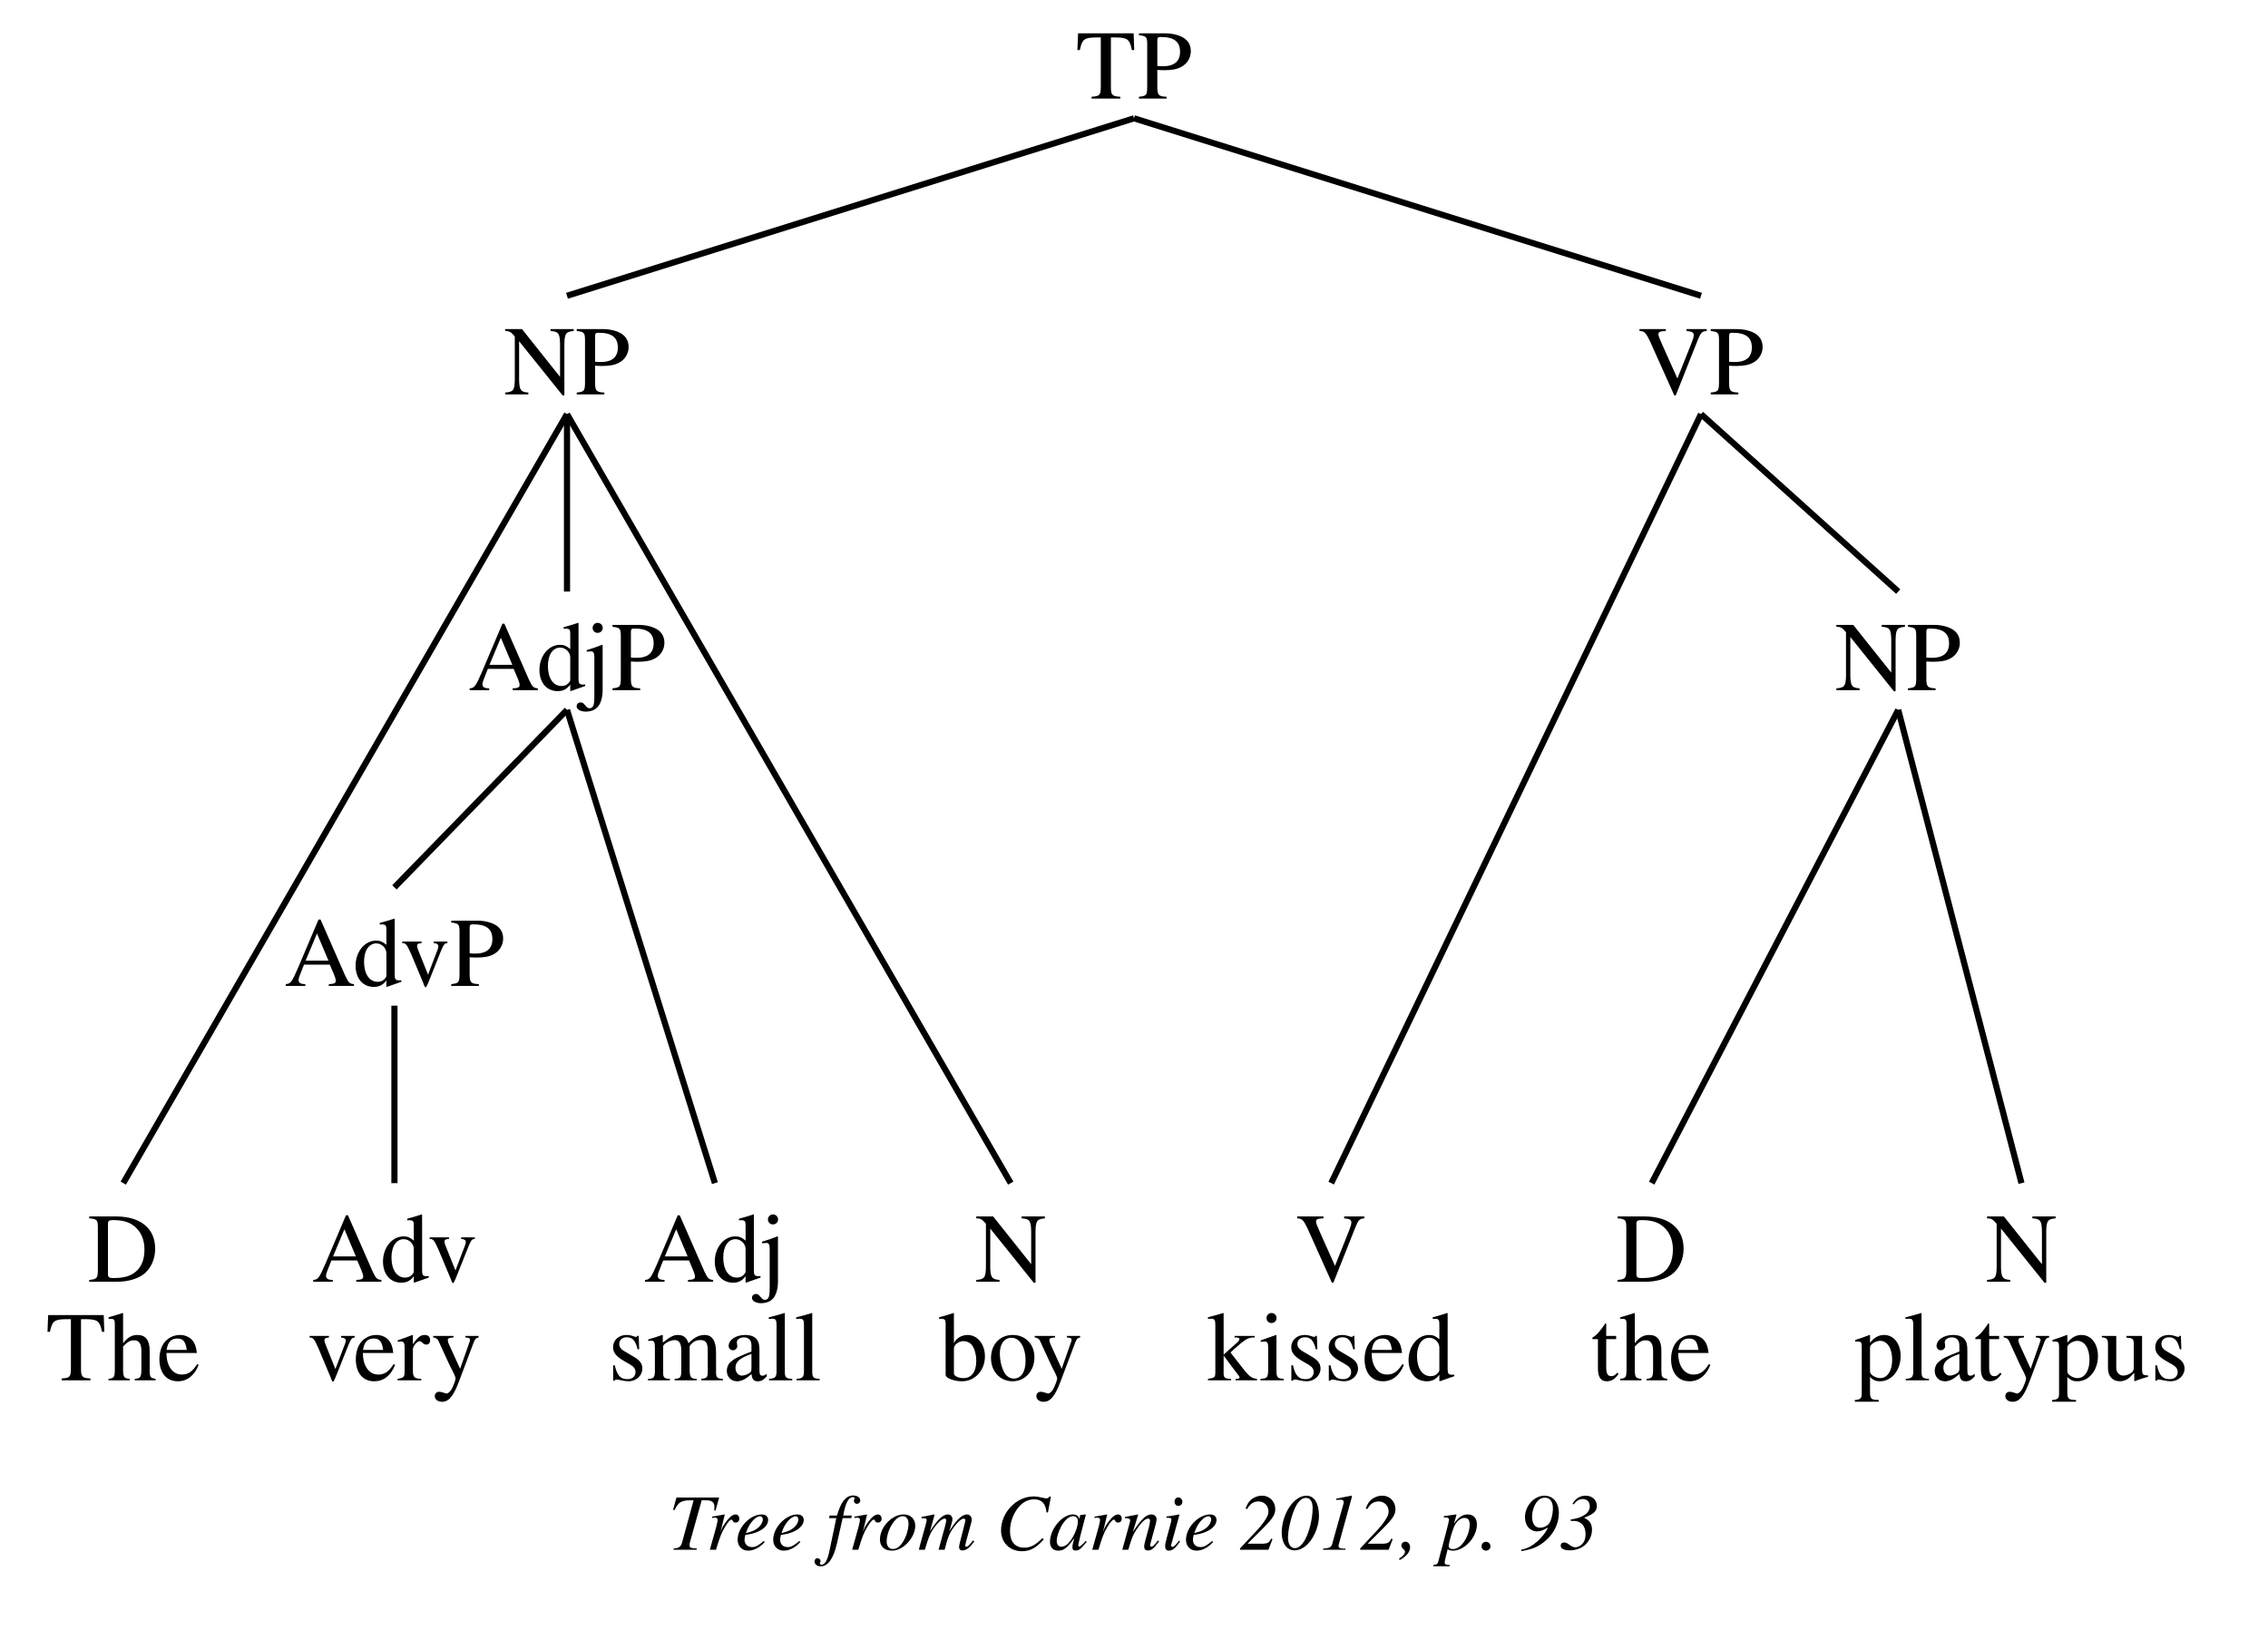
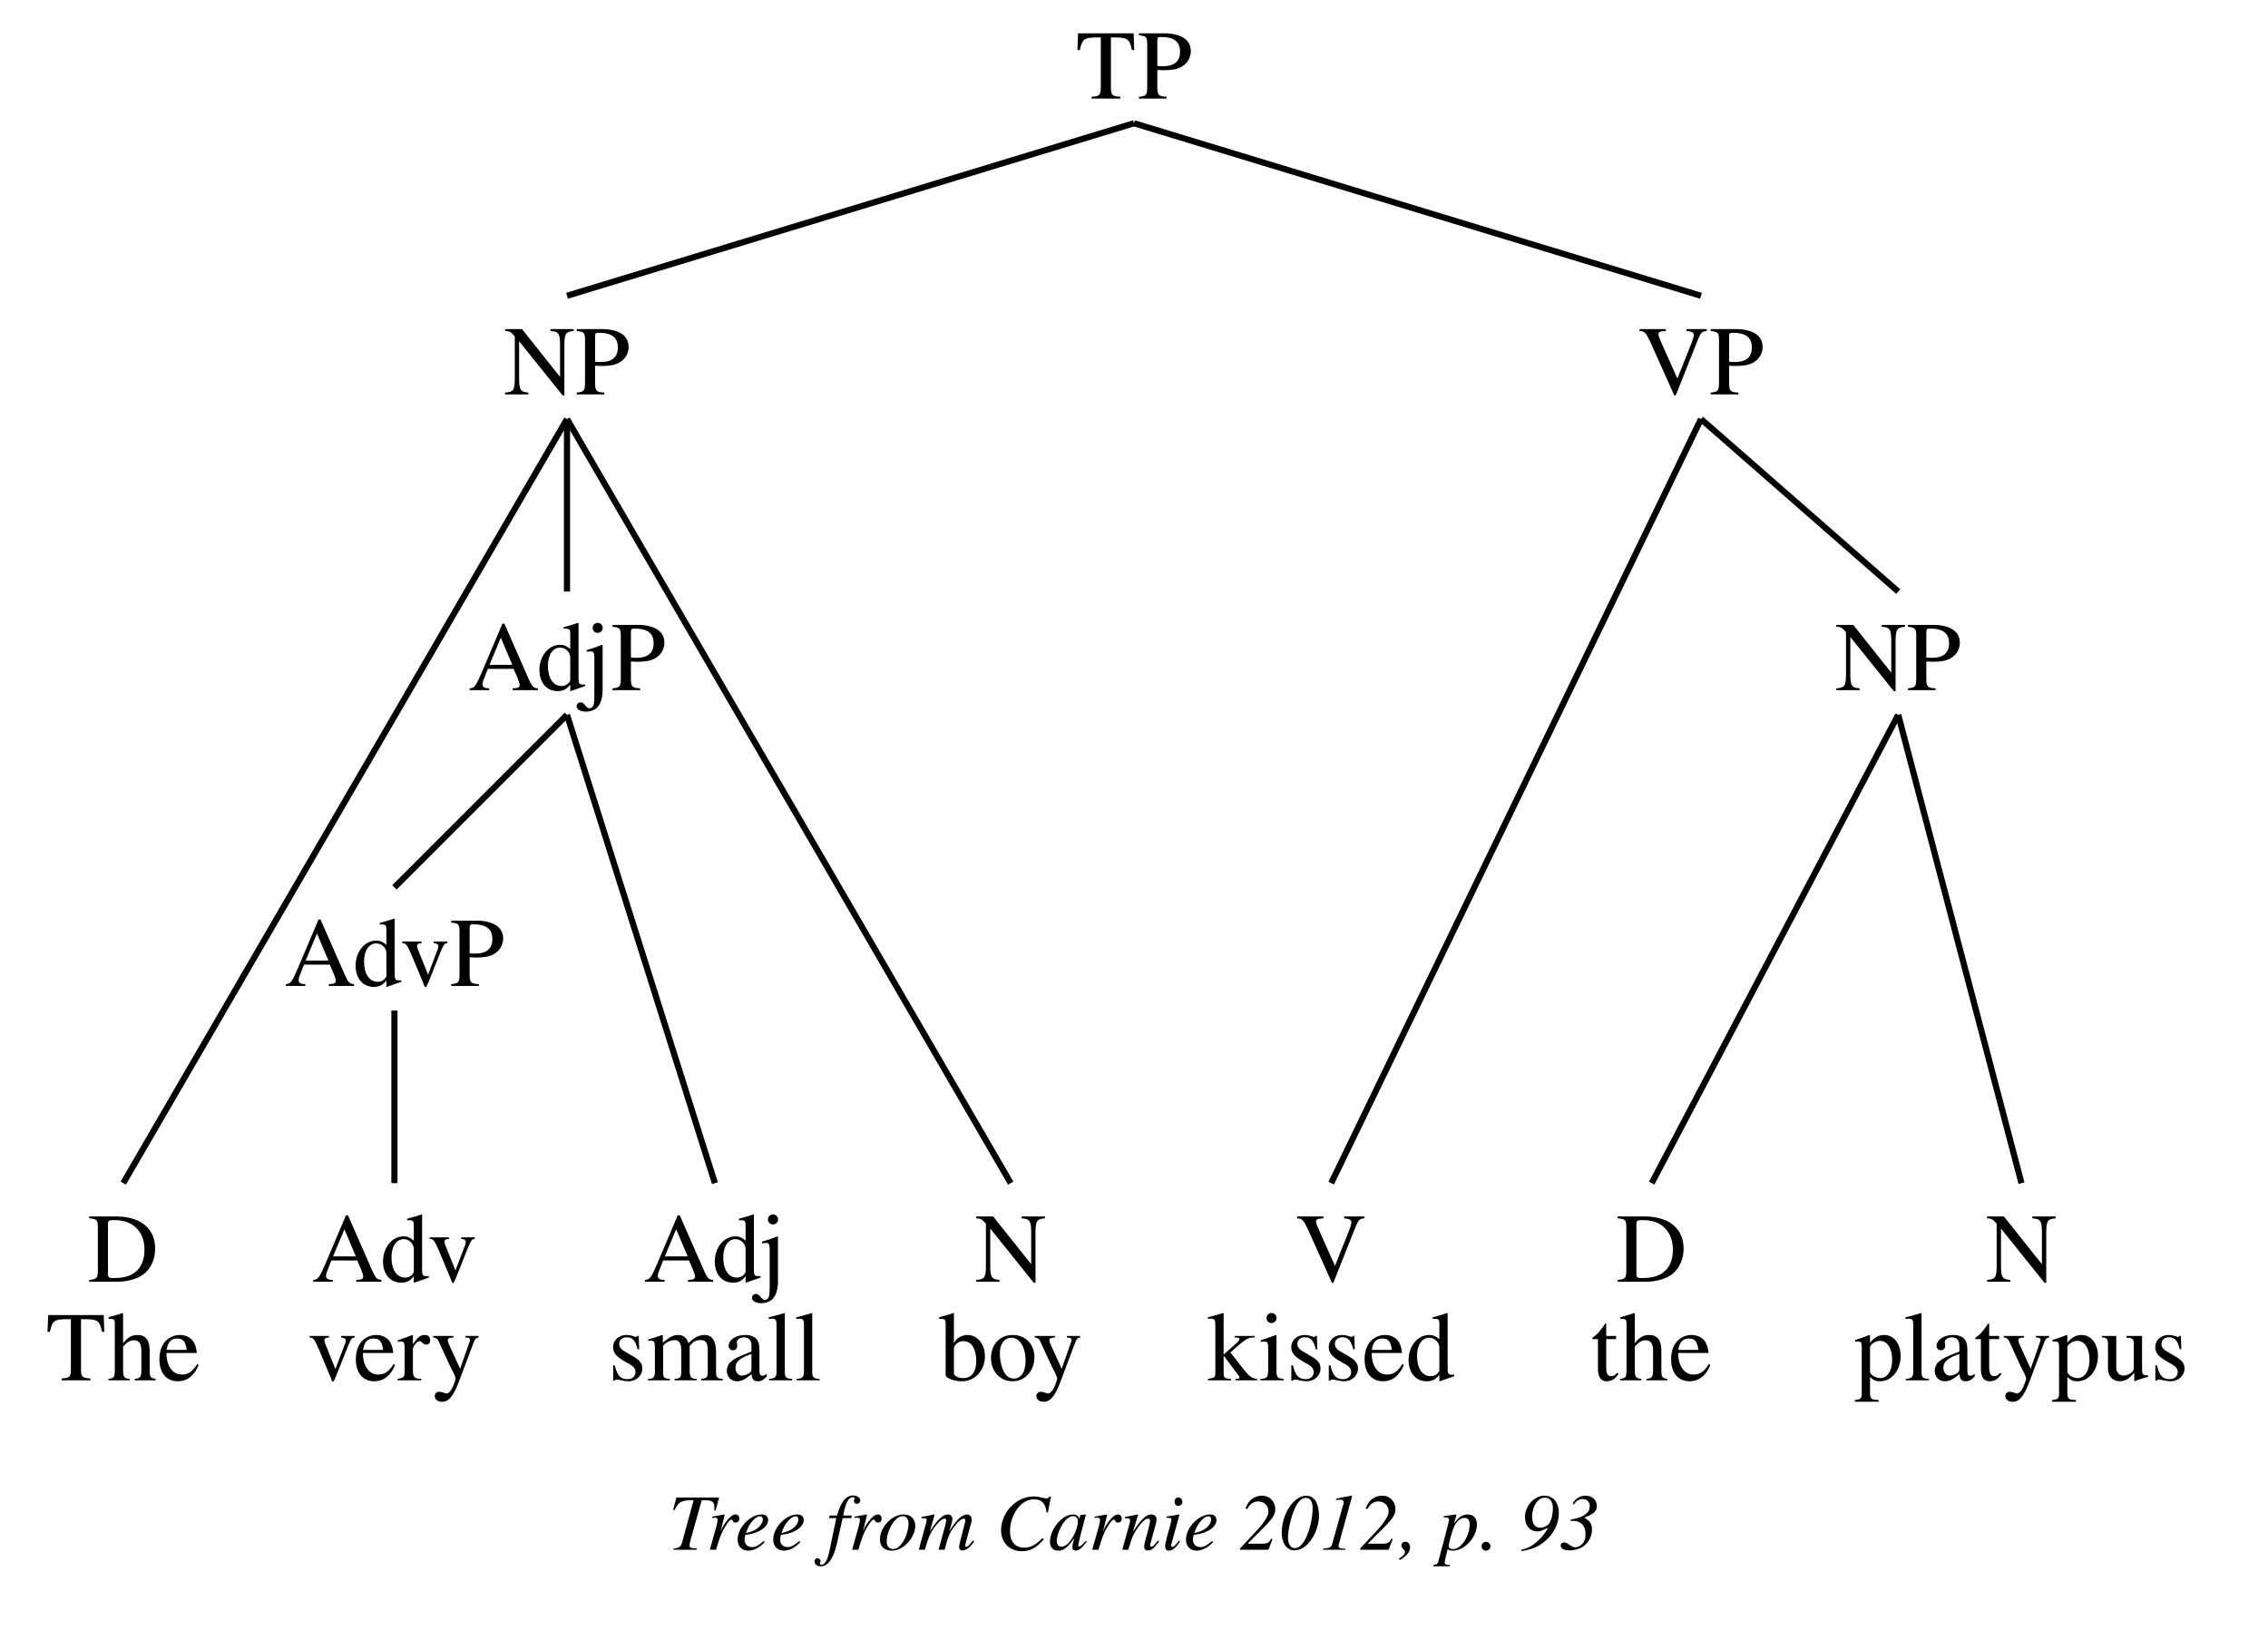
<svg xmlns="http://www.w3.org/2000/svg" baseProfile="full" height="264.5px" preserveAspectRatio="xMidYMid meet" version="1.1" viewBox="0,0,368.0,264.5" width="368px">
  <defs />
  <svg height="232.0" width="368.0" x="0" y="0">
    <defs />
-     <svg baseProfile="full" height="232px" preserveAspectRatio="xMidYMid meet" style="font-family: times, serif; font-weight: normal; font-style: normal; font-size: 16px;" version="1.1" viewBox="0,0,368.0,232.0" width="368px">
+     <svg baseProfile="full" height="232px" preserveAspectRatio="xMidYMid meet" style="font-family: times, serif; font-weight: normal; font-style: normal; font-size: 16px" version="1.1" viewBox="0,0,368.0,232.0" width="368px">
      <defs />
      <svg width="100%" x="0" y="0px">
        <defs />
        <text text-anchor="middle" x="50%" y="16px">TP</text>
      </svg>
      <svg width="50%" x="0%" y="48px">
        <defs />
        <svg width="100%" x="0" y="0px">
          <defs />
          <text text-anchor="middle" x="50%" y="16px">NP</text>
        </svg>
        <svg width="21.739%" x="0%" y="144px">
          <defs />
          <svg width="100%" x="0" y="0px">
            <defs />
            <text text-anchor="middle" x="50%" y="16px">D</text>
            <text text-anchor="middle" x="50%" y="32px">The</text>
          </svg>
        </svg>
-         <line stroke="black" x1="50%" x2="10.87%" y1="19.2px" y2="144px" />
+         <line stroke="black" x1="50%" x2="10.87%" y1="20px" y2="144px" />
        <svg width="56.522%" x="21.739%" y="48px">
          <defs />
          <svg width="100%" x="0" y="0px">
            <defs />
            <text text-anchor="middle" x="50%" y="16px">AdjP</text>
          </svg>
          <svg width="46.154%" x="0%" y="48px">
            <defs />
            <svg width="100%" x="0" y="0px">
              <defs />
              <text text-anchor="middle" x="50%" y="16px">AdvP</text>
            </svg>
            <svg width="100%" x="0%" y="48px">
              <defs />
              <svg width="100%" x="0" y="0px">
                <defs />
                <text text-anchor="middle" x="50%" y="16px">Adv</text>
                <text text-anchor="middle" x="50%" y="32px">very</text>
              </svg>
            </svg>
-             <line stroke="black" x1="50%" x2="50%" y1="19.2px" y2="48px" />
+             <line stroke="black" x1="50%" x2="50%" y1="20px" y2="48px" />
          </svg>
-           <line stroke="black" x1="50%" x2="23.077%" y1="19.2px" y2="48px" />
+           <line stroke="black" x1="50%" x2="23.077%" y1="20px" y2="48px" />
          <svg width="53.846%" x="46.154%" y="96px">
            <defs />
            <svg width="100%" x="0" y="0px">
              <defs />
              <text text-anchor="middle" x="50%" y="16px">Adj</text>
              <text text-anchor="middle" x="50%" y="32px">small</text>
            </svg>
          </svg>
-           <line stroke="black" x1="50%" x2="73.077%" y1="19.2px" y2="96px" />
+           <line stroke="black" x1="50%" x2="73.077%" y1="20px" y2="96px" />
        </svg>
-         <line stroke="black" x1="50%" x2="50%" y1="19.2px" y2="48px" />
+         <line stroke="black" x1="50%" x2="50%" y1="20px" y2="48px" />
        <svg width="21.739%" x="78.261%" y="144px">
          <defs />
          <svg width="100%" x="0" y="0px">
            <defs />
            <text text-anchor="middle" x="50%" y="16px">N</text>
            <text text-anchor="middle" x="50%" y="32px">boy</text>
          </svg>
        </svg>
-         <line stroke="black" x1="50%" x2="89.13%" y1="19.2px" y2="144px" />
+         <line stroke="black" x1="50%" x2="89.13%" y1="20px" y2="144px" />
      </svg>
-       <line stroke="black" x1="50%" x2="25%" y1="19.2px" y2="48px" />
+       <line stroke="black" x1="50%" x2="25%" y1="20px" y2="48px" />
      <svg width="50%" x="50%" y="48px">
        <defs />
        <svg width="100%" x="0" y="0px">
          <defs />
          <text text-anchor="middle" x="50%" y="16px">VP</text>
        </svg>
        <svg width="34.783%" x="0%" y="144px">
          <defs />
          <svg width="100%" x="0" y="0px">
            <defs />
            <text text-anchor="middle" x="50%" y="16px">V</text>
            <text text-anchor="middle" x="50%" y="32px">kissed</text>
          </svg>
        </svg>
-         <line stroke="black" x1="50%" x2="17.391%" y1="19.2px" y2="144px" />
+         <line stroke="black" x1="50%" x2="17.391%" y1="20px" y2="144px" />
        <svg width="65.217%" x="34.783%" y="48px">
          <defs />
          <svg width="100%" x="0" y="0px">
            <defs />
            <text text-anchor="middle" x="50%" y="16px">NP</text>
          </svg>
          <svg width="33.333%" x="0%" y="96px">
            <defs />
            <svg width="100%" x="0" y="0px">
              <defs />
              <text text-anchor="middle" x="50%" y="16px">D</text>
              <text text-anchor="middle" x="50%" y="32px">the</text>
            </svg>
          </svg>
-           <line stroke="black" x1="50%" x2="16.667%" y1="19.2px" y2="96px" />
+           <line stroke="black" x1="50%" x2="16.667%" y1="20px" y2="96px" />
          <svg width="66.667%" x="33.333%" y="96px">
            <defs />
            <svg width="100%" x="0" y="0px">
              <defs />
              <text text-anchor="middle" x="50%" y="16px">N</text>
              <text text-anchor="middle" x="50%" y="32px">platypus</text>
            </svg>
          </svg>
-           <line stroke="black" x1="50%" x2="66.667%" y1="19.2px" y2="96px" />
+           <line stroke="black" x1="50%" x2="66.667%" y1="20px" y2="96px" />
        </svg>
-         <line stroke="black" x1="50%" x2="67.391%" y1="19.2px" y2="48px" />
+         <line stroke="black" x1="50%" x2="67.391%" y1="20px" y2="48px" />
      </svg>
-       <line stroke="black" x1="50%" x2="75%" y1="19.2px" y2="48px" />
+       <line stroke="black" x1="50%" x2="75%" y1="20px" y2="48px" />
    </svg>
  </svg>
  <svg height="100%" width="100%" x="0" y="238.5">
    <defs />
    <text style="font-family: times, serif; font-weight:normal; font-style: italic; font-size: 13px;" text-anchor="middle" x="50%" y="1em">Tree from Carnie 2012, p. 93</text>
  </svg>
</svg>
